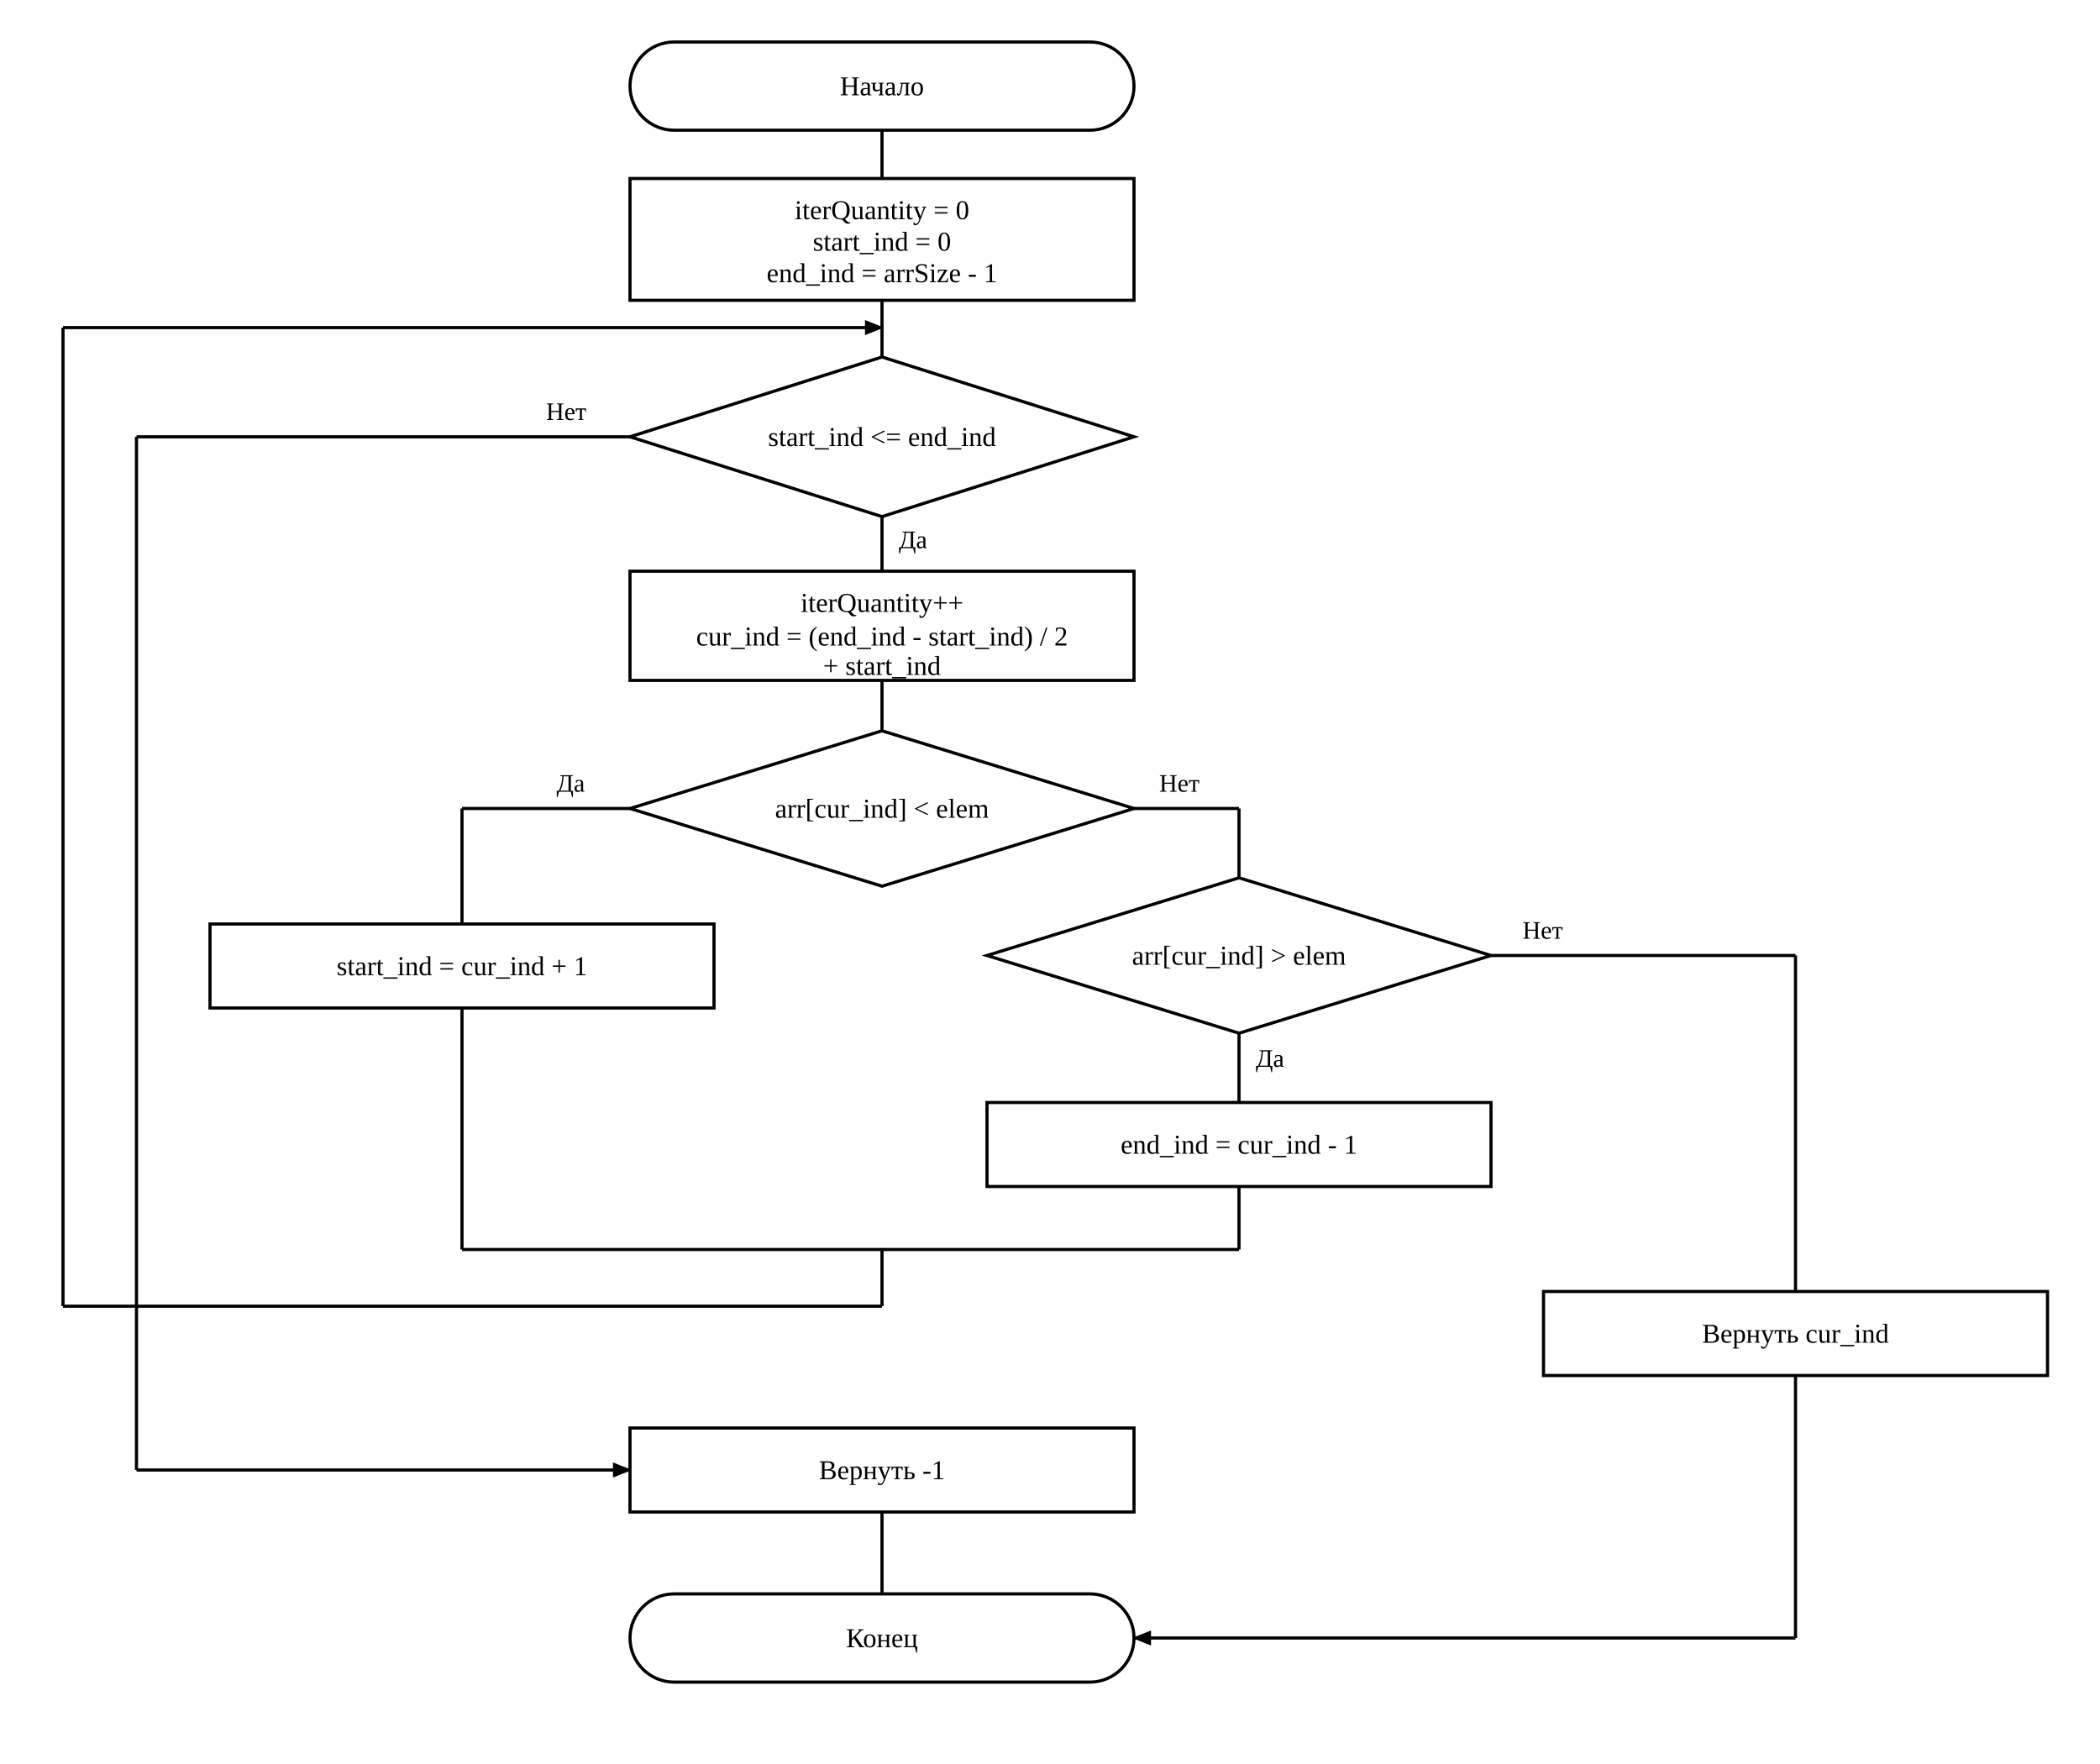
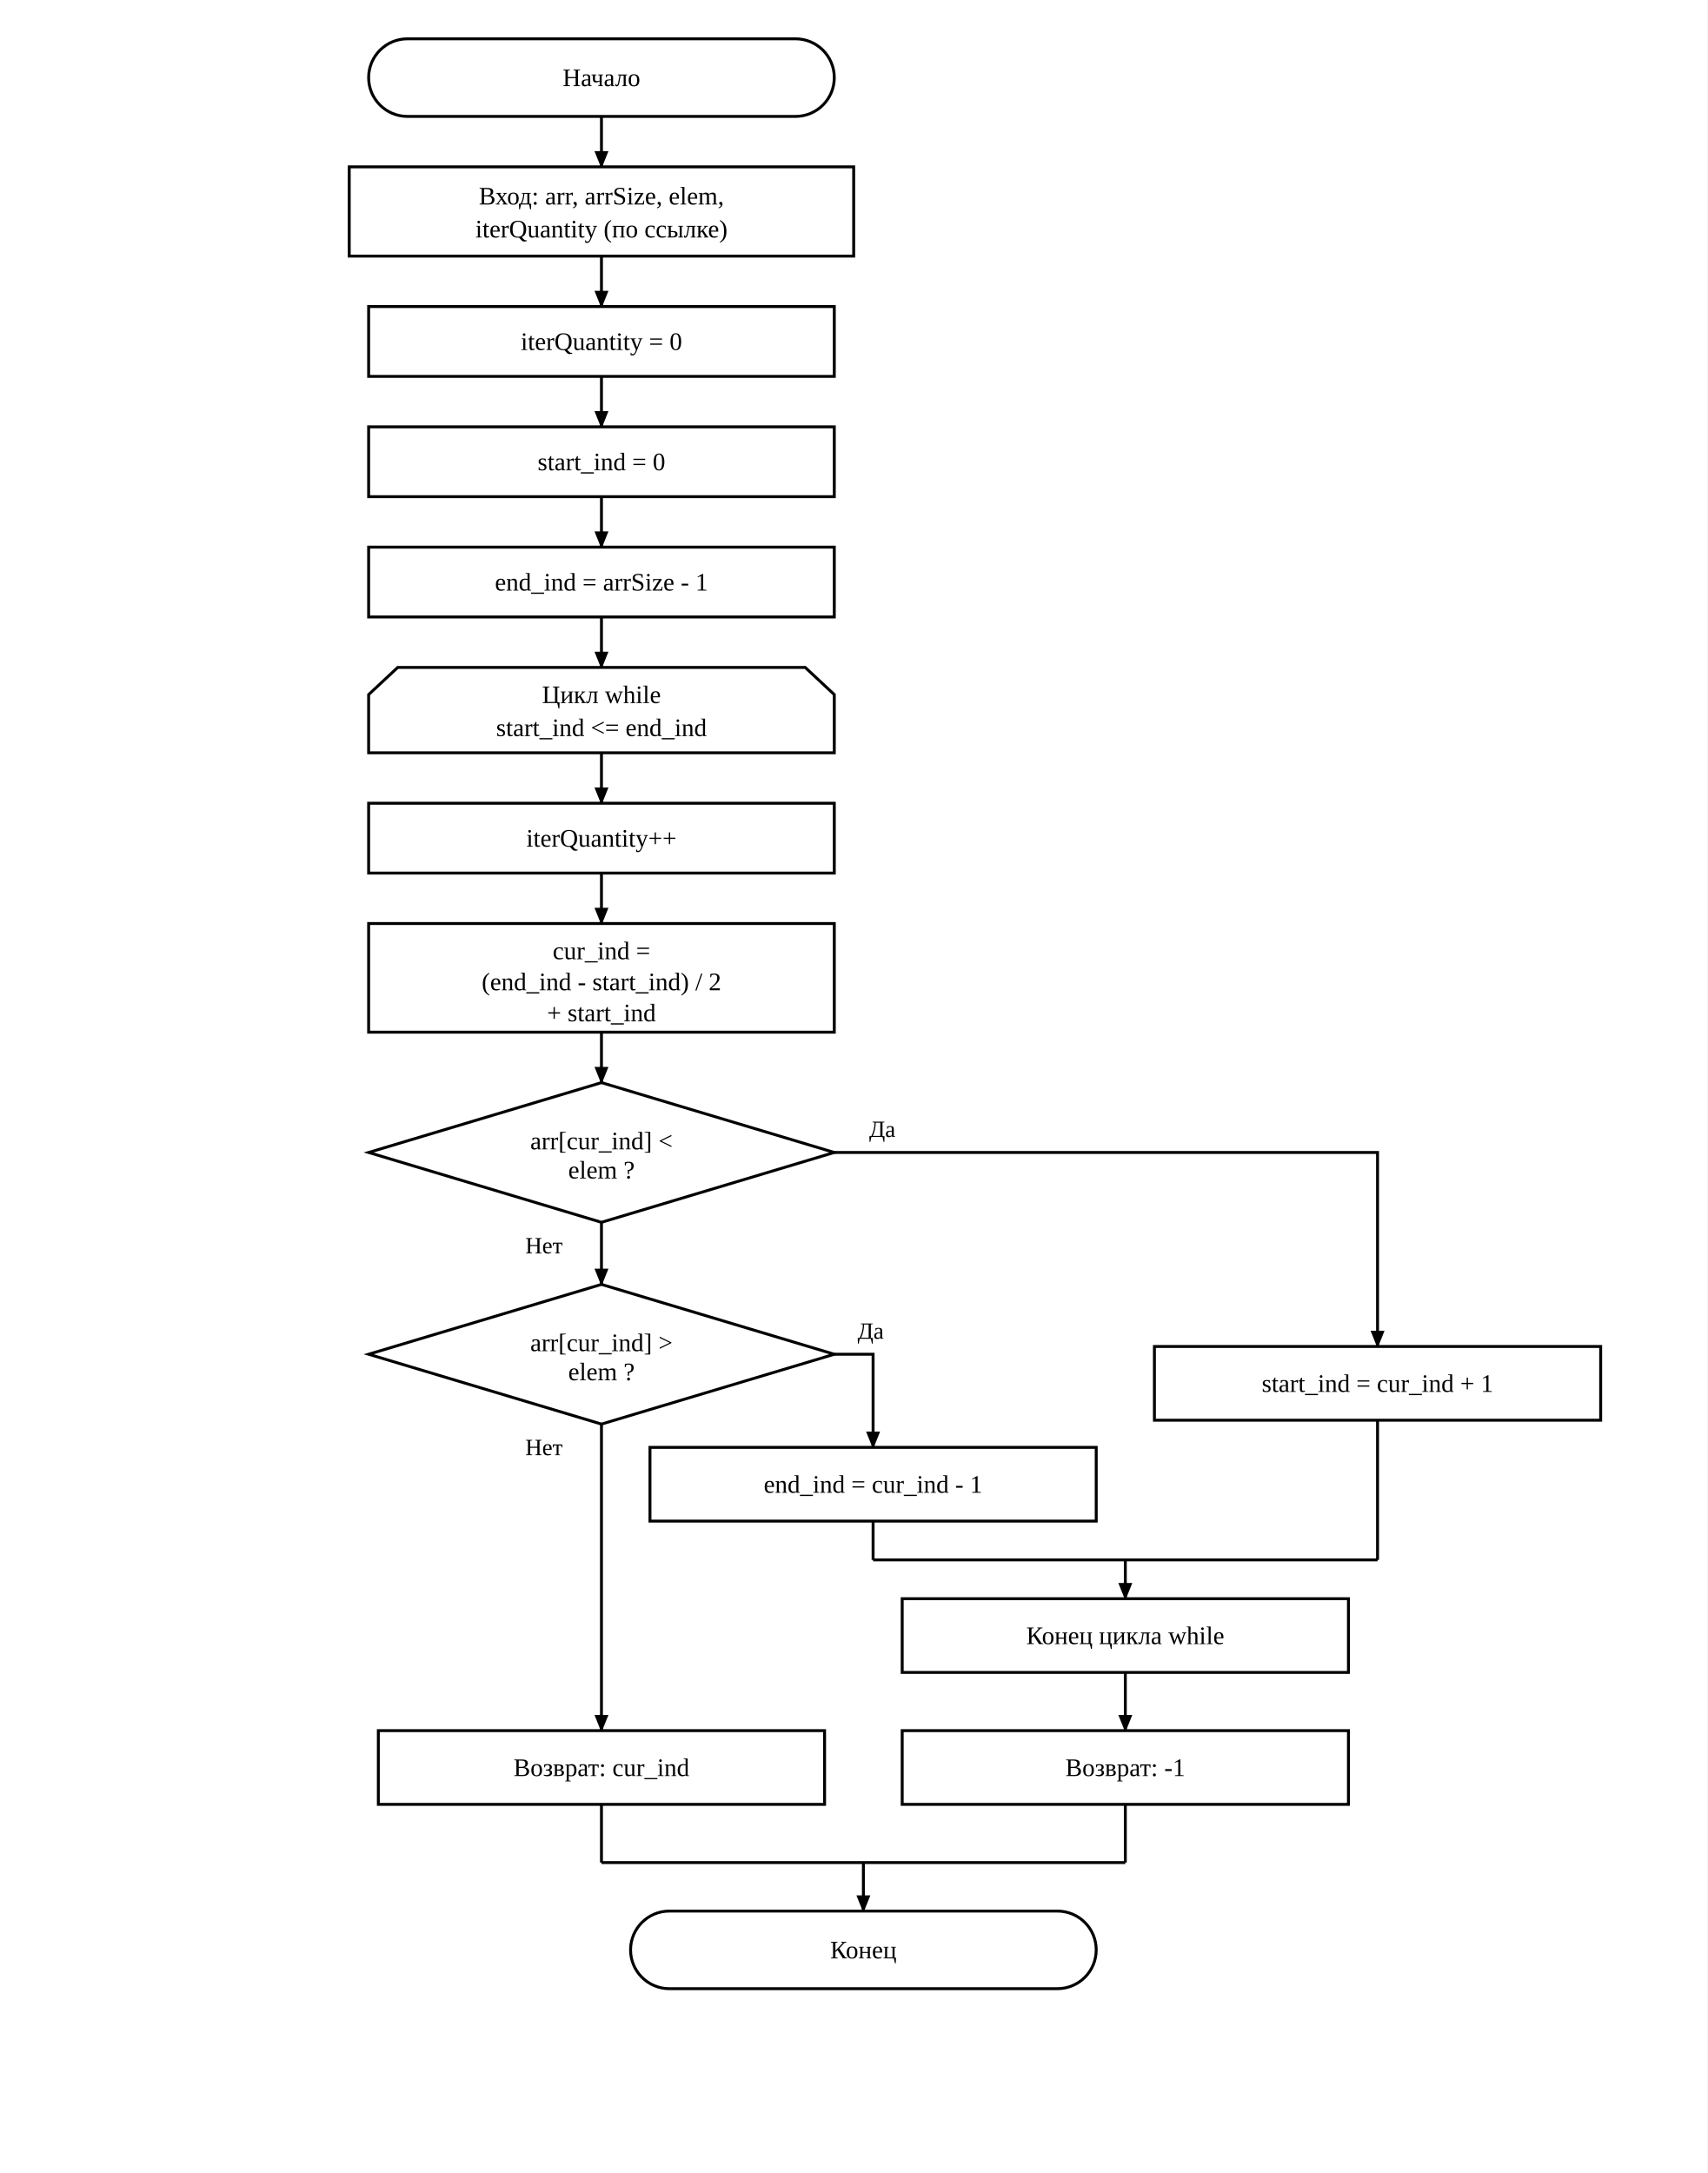
- <svg xmlns="http://www.w3.org/2000/svg" viewBox="0 0 1000 840" width="1000" height="840">
+ <svg xmlns="http://www.w3.org/2000/svg" viewBox="0 0 880 1120" width="880" height="1120">
  <defs>
    <style>
      .shape { fill: #ffffff; stroke: #000000; stroke-width: 1.5; }
-       .line { fill: none; stroke: #000000; stroke-width: 1.5; }
+       .arrow { fill: none; stroke: #000000; stroke-width: 1.5; marker-end: url(#arrow); }
+       .wire { fill: none; stroke: #000000; stroke-width: 1.5; }
      .txt { font-family: "Times New Roman", serif; font-size: 13px; fill: #000000; text-anchor: middle; dominant-baseline: central; }
      .lbl { font-family: "Times New Roman", serif; font-size: 12px; fill: #000000; }
    </style>
    <marker id="arrow" viewBox="0 0 10 10" refX="9" refY="5" markerWidth="6" markerHeight="6" orient="auto">
      <path d="M 0 1 L 10 5 L 0 9 z" fill="#000000" />
    </marker>
  </defs>
  <rect width="100%" height="100%" fill="#ffffff" />
-   <rect x="300" y="20" width="240" height="42" rx="21" ry="21" class="shape" />
-   <text x="420" y="41" class="txt">Начало</text>
-   <line x1="420" y1="62" x2="420" y2="85" class="line" />
-   <rect x="300" y="85" width="240" height="58" class="shape" />
-   <text x="420" y="100" class="txt">iterQuantity = 0</text>
-   <text x="420" y="115" class="txt">start_ind = 0</text>
-   <text x="420" y="130" class="txt">end_ind = arrSize - 1</text>
-   <line x1="420" y1="143" x2="420" y2="170" class="line" />
-   <polygon points="420,170 540,208 420,246 300,208" class="shape" />
-   <text x="420" y="208" class="txt">start_ind &lt;= end_ind</text>
-   <line x1="300" y1="208" x2="65" y2="208" class="line" />
-   <text x="260" y="200" class="lbl">Нет</text>
-   <line x1="65" y1="208" x2="65" y2="700" class="line" />
-   <line x1="65" y1="700" x2="300" y2="700" class="line" marker-end="url(#arrow)" />
-   <line x1="420" y1="246" x2="420" y2="272" class="line" />
-   <text x="428" y="261" class="lbl">Да</text>
-   <rect x="300" y="272" width="240" height="52" class="shape" />
-   <text x="420" y="287" class="txt">iterQuantity++</text>
-   <text x="420" y="303" class="txt">cur_ind = (end_ind - start_ind) / 2</text>
-   <text x="420" y="317" class="txt">+ start_ind</text>
-   <line x1="420" y1="324" x2="420" y2="348" class="line" />
-   <polygon points="420,348 540,385 420,422 300,385" class="shape" />
-   <text x="420" y="385" class="txt">arr[cur_ind] &lt; elem</text>
-   <line x1="300" y1="385" x2="220" y2="385" class="line" />
-   <text x="265" y="377" class="lbl">Да</text>
-   <line x1="220" y1="385" x2="220" y2="440" class="line" />
-   <rect x="100" y="440" width="240" height="40" class="shape" />
-   <text x="220" y="460" class="txt">start_ind = cur_ind + 1</text>
-   <line x1="540" y1="385" x2="590" y2="385" class="line" />
-   <text x="552" y="377" class="lbl">Нет</text>
-   <line x1="590" y1="385" x2="590" y2="418" class="line" />
-   <polygon points="590,418 710,455 590,492 470,455" class="shape" />
-   <text x="590" y="455" class="txt">arr[cur_ind] &gt; elem</text>
-   <line x1="590" y1="492" x2="590" y2="525" class="line" />
-   <text x="598" y="508" class="lbl">Да</text>
-   <rect x="470" y="525" width="240" height="40" class="shape" />
-   <text x="590" y="545" class="txt">end_ind = cur_ind - 1</text>
-   <line x1="710" y1="455" x2="855" y2="455" class="line" />
-   <text x="725" y="447" class="lbl">Нет</text>
-   <line x1="855" y1="455" x2="855" y2="615" class="line" />
-   <rect x="735" y="615" width="240" height="40" class="shape" />
-   <text x="855" y="635" class="txt">Вернуть cur_ind</text>
-   <line x1="855" y1="655" x2="855" y2="780" class="line" />
-   <line x1="855" y1="780" x2="540" y2="780" class="line" marker-end="url(#arrow)" />
-   <line x1="220" y1="480" x2="220" y2="595" class="line" />
-   <line x1="590" y1="565" x2="590" y2="595" class="line" />
-   <line x1="220" y1="595" x2="590" y2="595" class="line" />
-   <line x1="420" y1="595" x2="420" y2="622" class="line" />
-   <line x1="420" y1="622" x2="30" y2="622" class="line" />
-   <line x1="30" y1="622" x2="30" y2="156" class="line" />
-   <line x1="30" y1="156" x2="420" y2="156" class="line" marker-end="url(#arrow)" />
-   <rect x="300" y="680" width="240" height="40" class="shape" />
-   <text x="420" y="700" class="txt">Вернуть -1</text>
-   <line x1="420" y1="720" x2="420" y2="759" class="line" />
-   <rect x="300" y="759" width="240" height="42" rx="21" ry="21" class="shape" />
-   <text x="420" y="780" class="txt">Конец</text>
+   <rect x="190" y="20" width="240" height="40" rx="20" ry="20" class="shape" />
+   <text x="310" y="40" class="txt">Начало</text>
+   <line x1="310" y1="60" x2="310" y2="86" class="arrow" />
+   <rect x="180" y="86" width="260" height="46" class="shape" />
+   <text x="310" y="101" class="txt">Вход: arr, arrSize, elem,</text>
+   <text x="310" y="118" class="txt">iterQuantity (по ссылке)</text>
+   <line x1="310" y1="132" x2="310" y2="158" class="arrow" />
+   <rect x="190" y="158" width="240" height="36" class="shape" />
+   <text x="310" y="176" class="txt">iterQuantity = 0</text>
+   <line x1="310" y1="194" x2="310" y2="220" class="arrow" />
+   <rect x="190" y="220" width="240" height="36" class="shape" />
+   <text x="310" y="238" class="txt">start_ind = 0</text>
+   <line x1="310" y1="256" x2="310" y2="282" class="arrow" />
+   <rect x="190" y="282" width="240" height="36" class="shape" />
+   <text x="310" y="300" class="txt">end_ind = arrSize - 1</text>
+   <line x1="310" y1="318" x2="310" y2="344" class="arrow" />
+   <polygon points="205,344 415,344 430,358 430,388 190,388 190,358" class="shape" />
+   <text x="310" y="358" class="txt">Цикл while</text>
+   <text x="310" y="375" class="txt">start_ind &lt;= end_ind</text>
+   <line x1="310" y1="388" x2="310" y2="414" class="arrow" />
+   <rect x="190" y="414" width="240" height="36" class="shape" />
+   <text x="310" y="432" class="txt">iterQuantity++</text>
+   <line x1="310" y1="450" x2="310" y2="476" class="arrow" />
+   <rect x="190" y="476" width="240" height="56" class="shape" />
+   <text x="310" y="490" class="txt">cur_ind =</text>
+   <text x="310" y="506" class="txt">(end_ind - start_ind) / 2</text>
+   <text x="310" y="522" class="txt">+ start_ind</text>
+   <line x1="310" y1="532" x2="310" y2="558" class="arrow" />
+   <polygon points="310,558 430,594 310,630 190,594" class="shape" />
+   <text x="310" y="588" class="txt">arr[cur_ind] &lt;</text>
+   <text x="310" y="603" class="txt">elem ?</text>
+   <polyline points="430,594 710,594 710,694" class="arrow" />
+   <text x="448" y="586" class="lbl">Да</text>
+   <rect x="595" y="694" width="230" height="38" class="shape" />
+   <text x="710" y="713" class="txt">start_ind = cur_ind + 1</text>
+   <line x1="310" y1="630" x2="310" y2="662" class="arrow" />
+   <text x="290" y="646" class="lbl" text-anchor="end">Нет</text>
+   <polygon points="310,662 430,698 310,734 190,698" class="shape" />
+   <text x="310" y="692" class="txt">arr[cur_ind] &gt;</text>
+   <text x="310" y="707" class="txt">elem ?</text>
+   <polyline points="430,698 450,698 450,746" class="arrow" />
+   <text x="442" y="690" class="lbl">Да</text>
+   <rect x="335" y="746" width="230" height="38" class="shape" />
+   <text x="450" y="765" class="txt">end_ind = cur_ind - 1</text>
+   <line x1="450" y1="784" x2="450" y2="804" class="wire" />
+   <line x1="710" y1="732" x2="710" y2="804" class="wire" />
+   <line x1="450" y1="804" x2="710" y2="804" class="wire" />
+   <line x1="580" y1="804" x2="580" y2="824" class="arrow" />
+   <rect x="465" y="824" width="230" height="38" class="shape" />
+   <text x="580" y="843" class="txt">Конец цикла while</text>
+   <line x1="580" y1="862" x2="580" y2="892" class="arrow" />
+   <rect x="465" y="892" width="230" height="38" class="shape" />
+   <text x="580" y="911" class="txt">Возврат: -1</text>
+   <polyline points="310,734 310,892" class="arrow" />
+   <text x="290" y="750" class="lbl" text-anchor="end">Нет</text>
+   <rect x="195" y="892" width="230" height="38" class="shape" />
+   <text x="310" y="911" class="txt">Возврат: cur_ind</text>
+   <line x1="310" y1="930" x2="310" y2="960" class="wire" />
+   <line x1="580" y1="930" x2="580" y2="960" class="wire" />
+   <line x1="310" y1="960" x2="580" y2="960" class="wire" />
+   <line x1="445" y1="960" x2="445" y2="985" class="arrow" />
+   <rect x="325" y="985" width="240" height="40" rx="20" ry="20" class="shape" />
+   <text x="445" y="1005" class="txt">Конец</text>
</svg>
